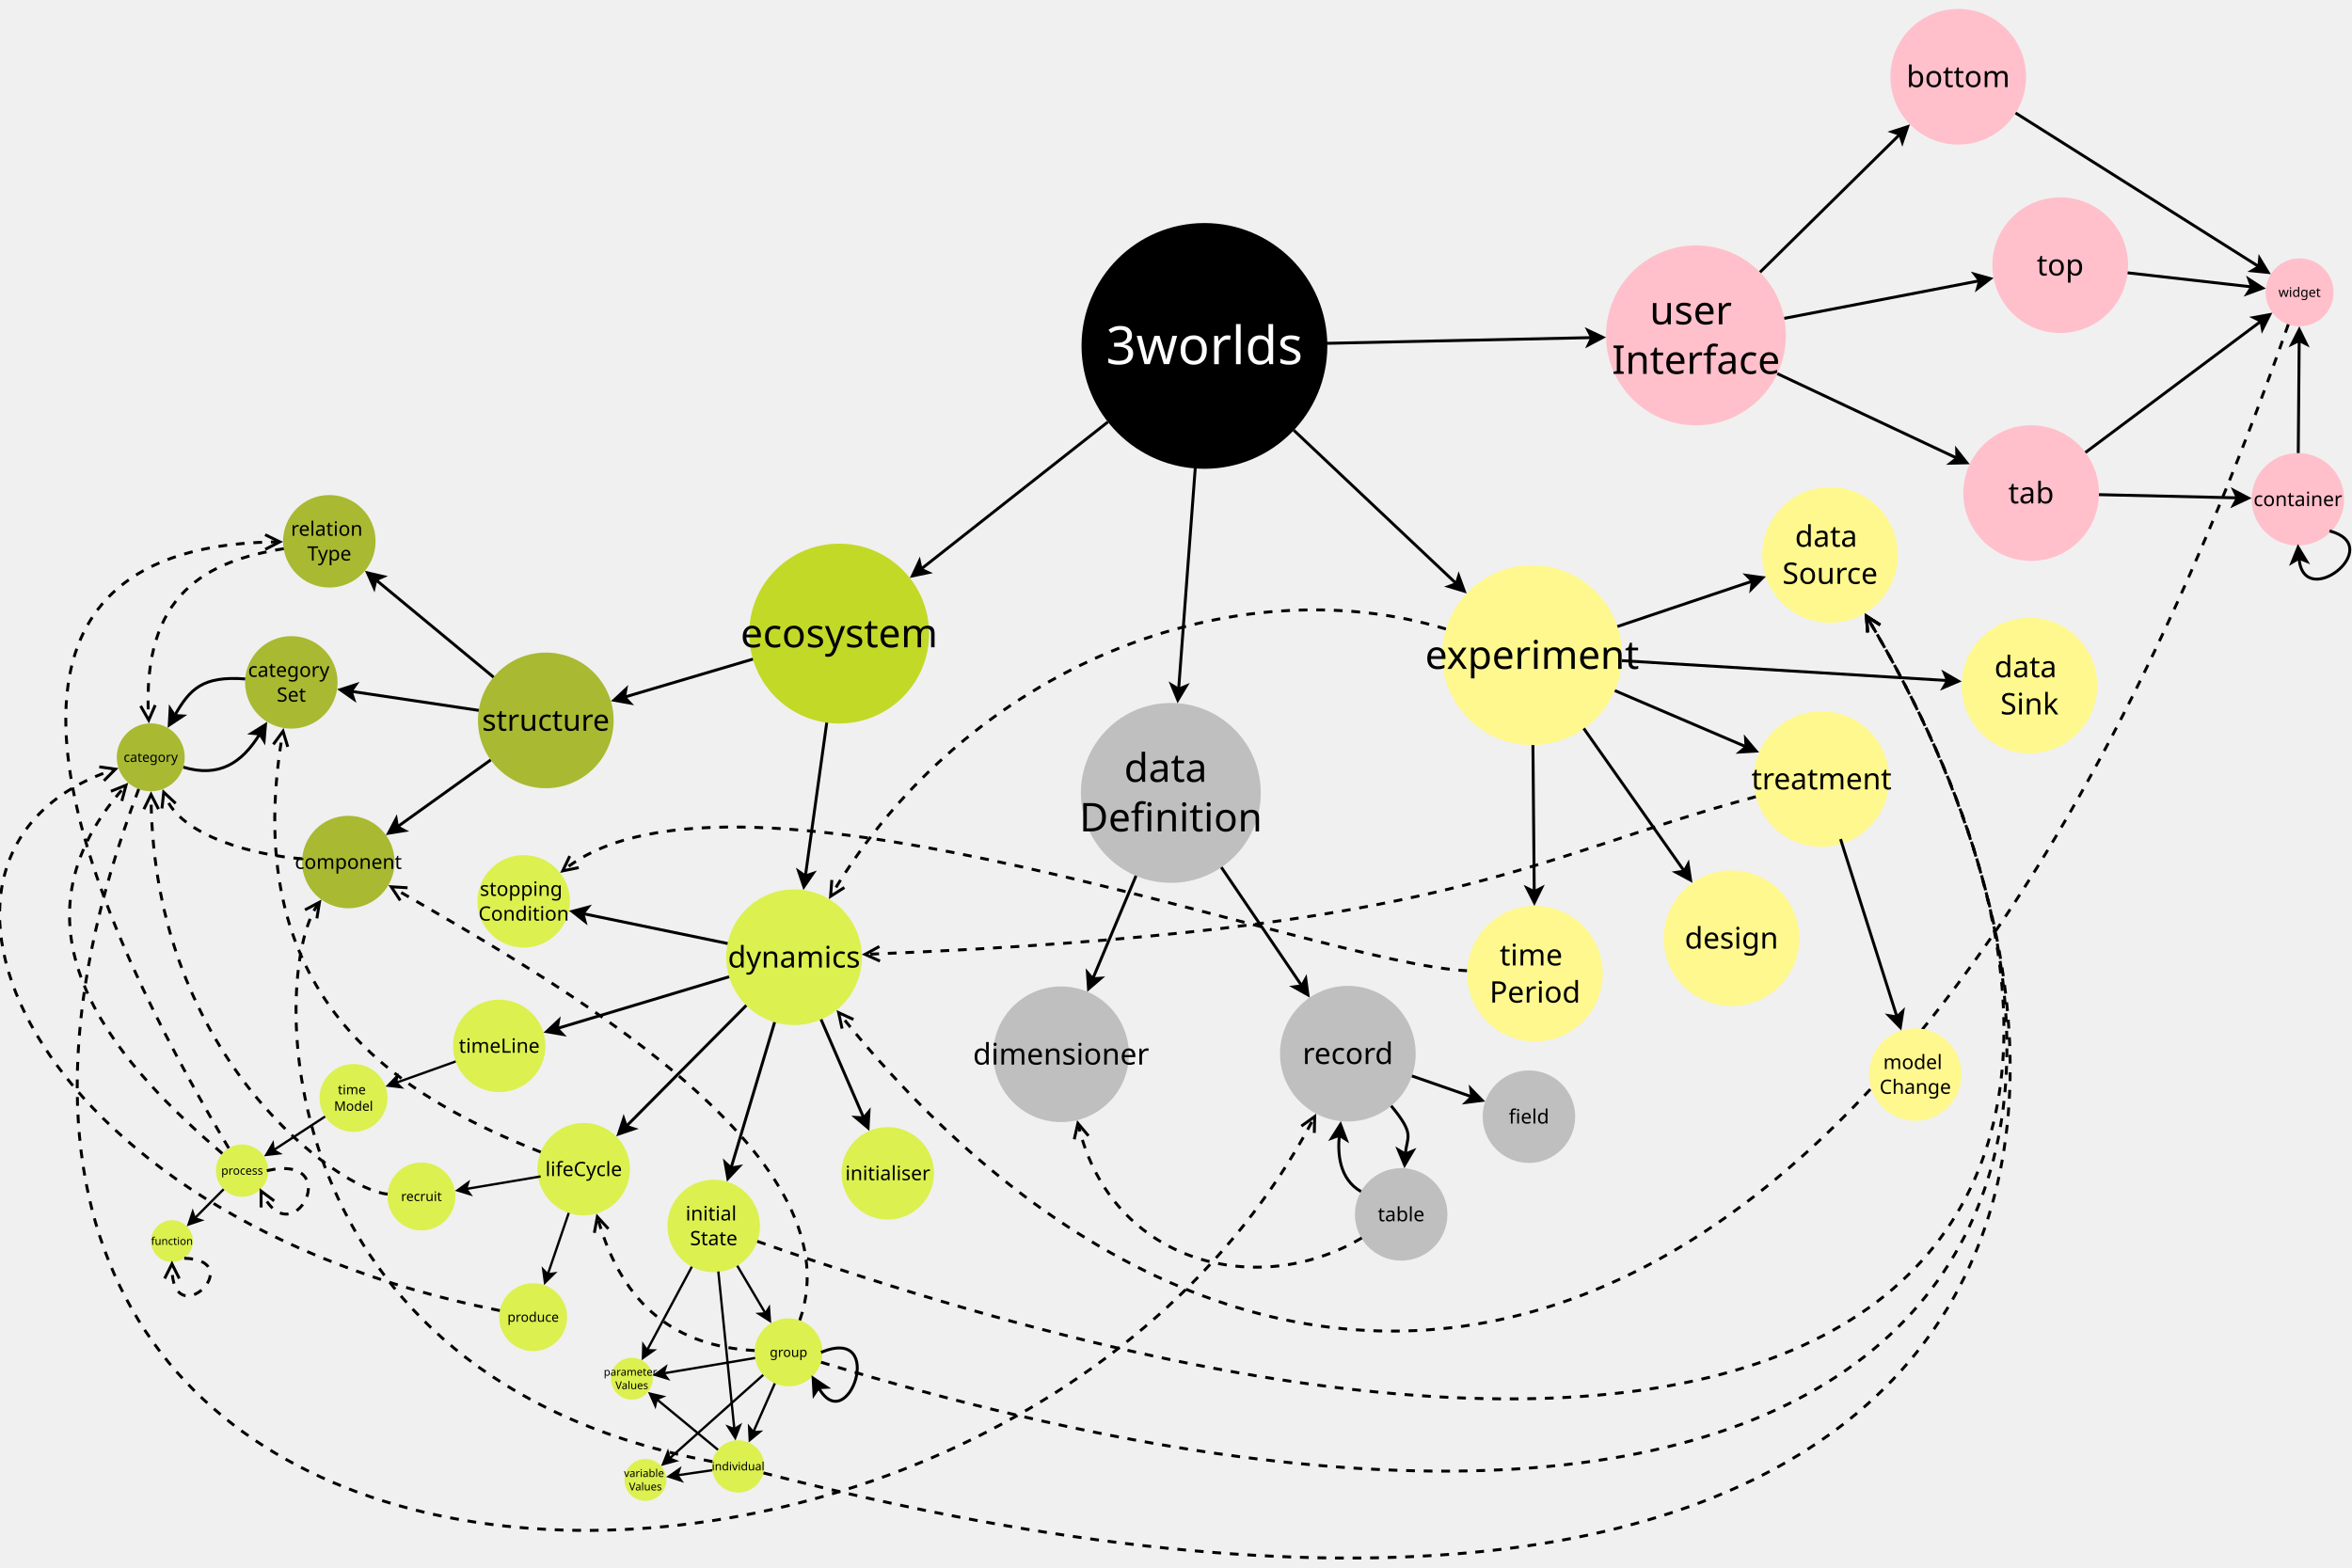
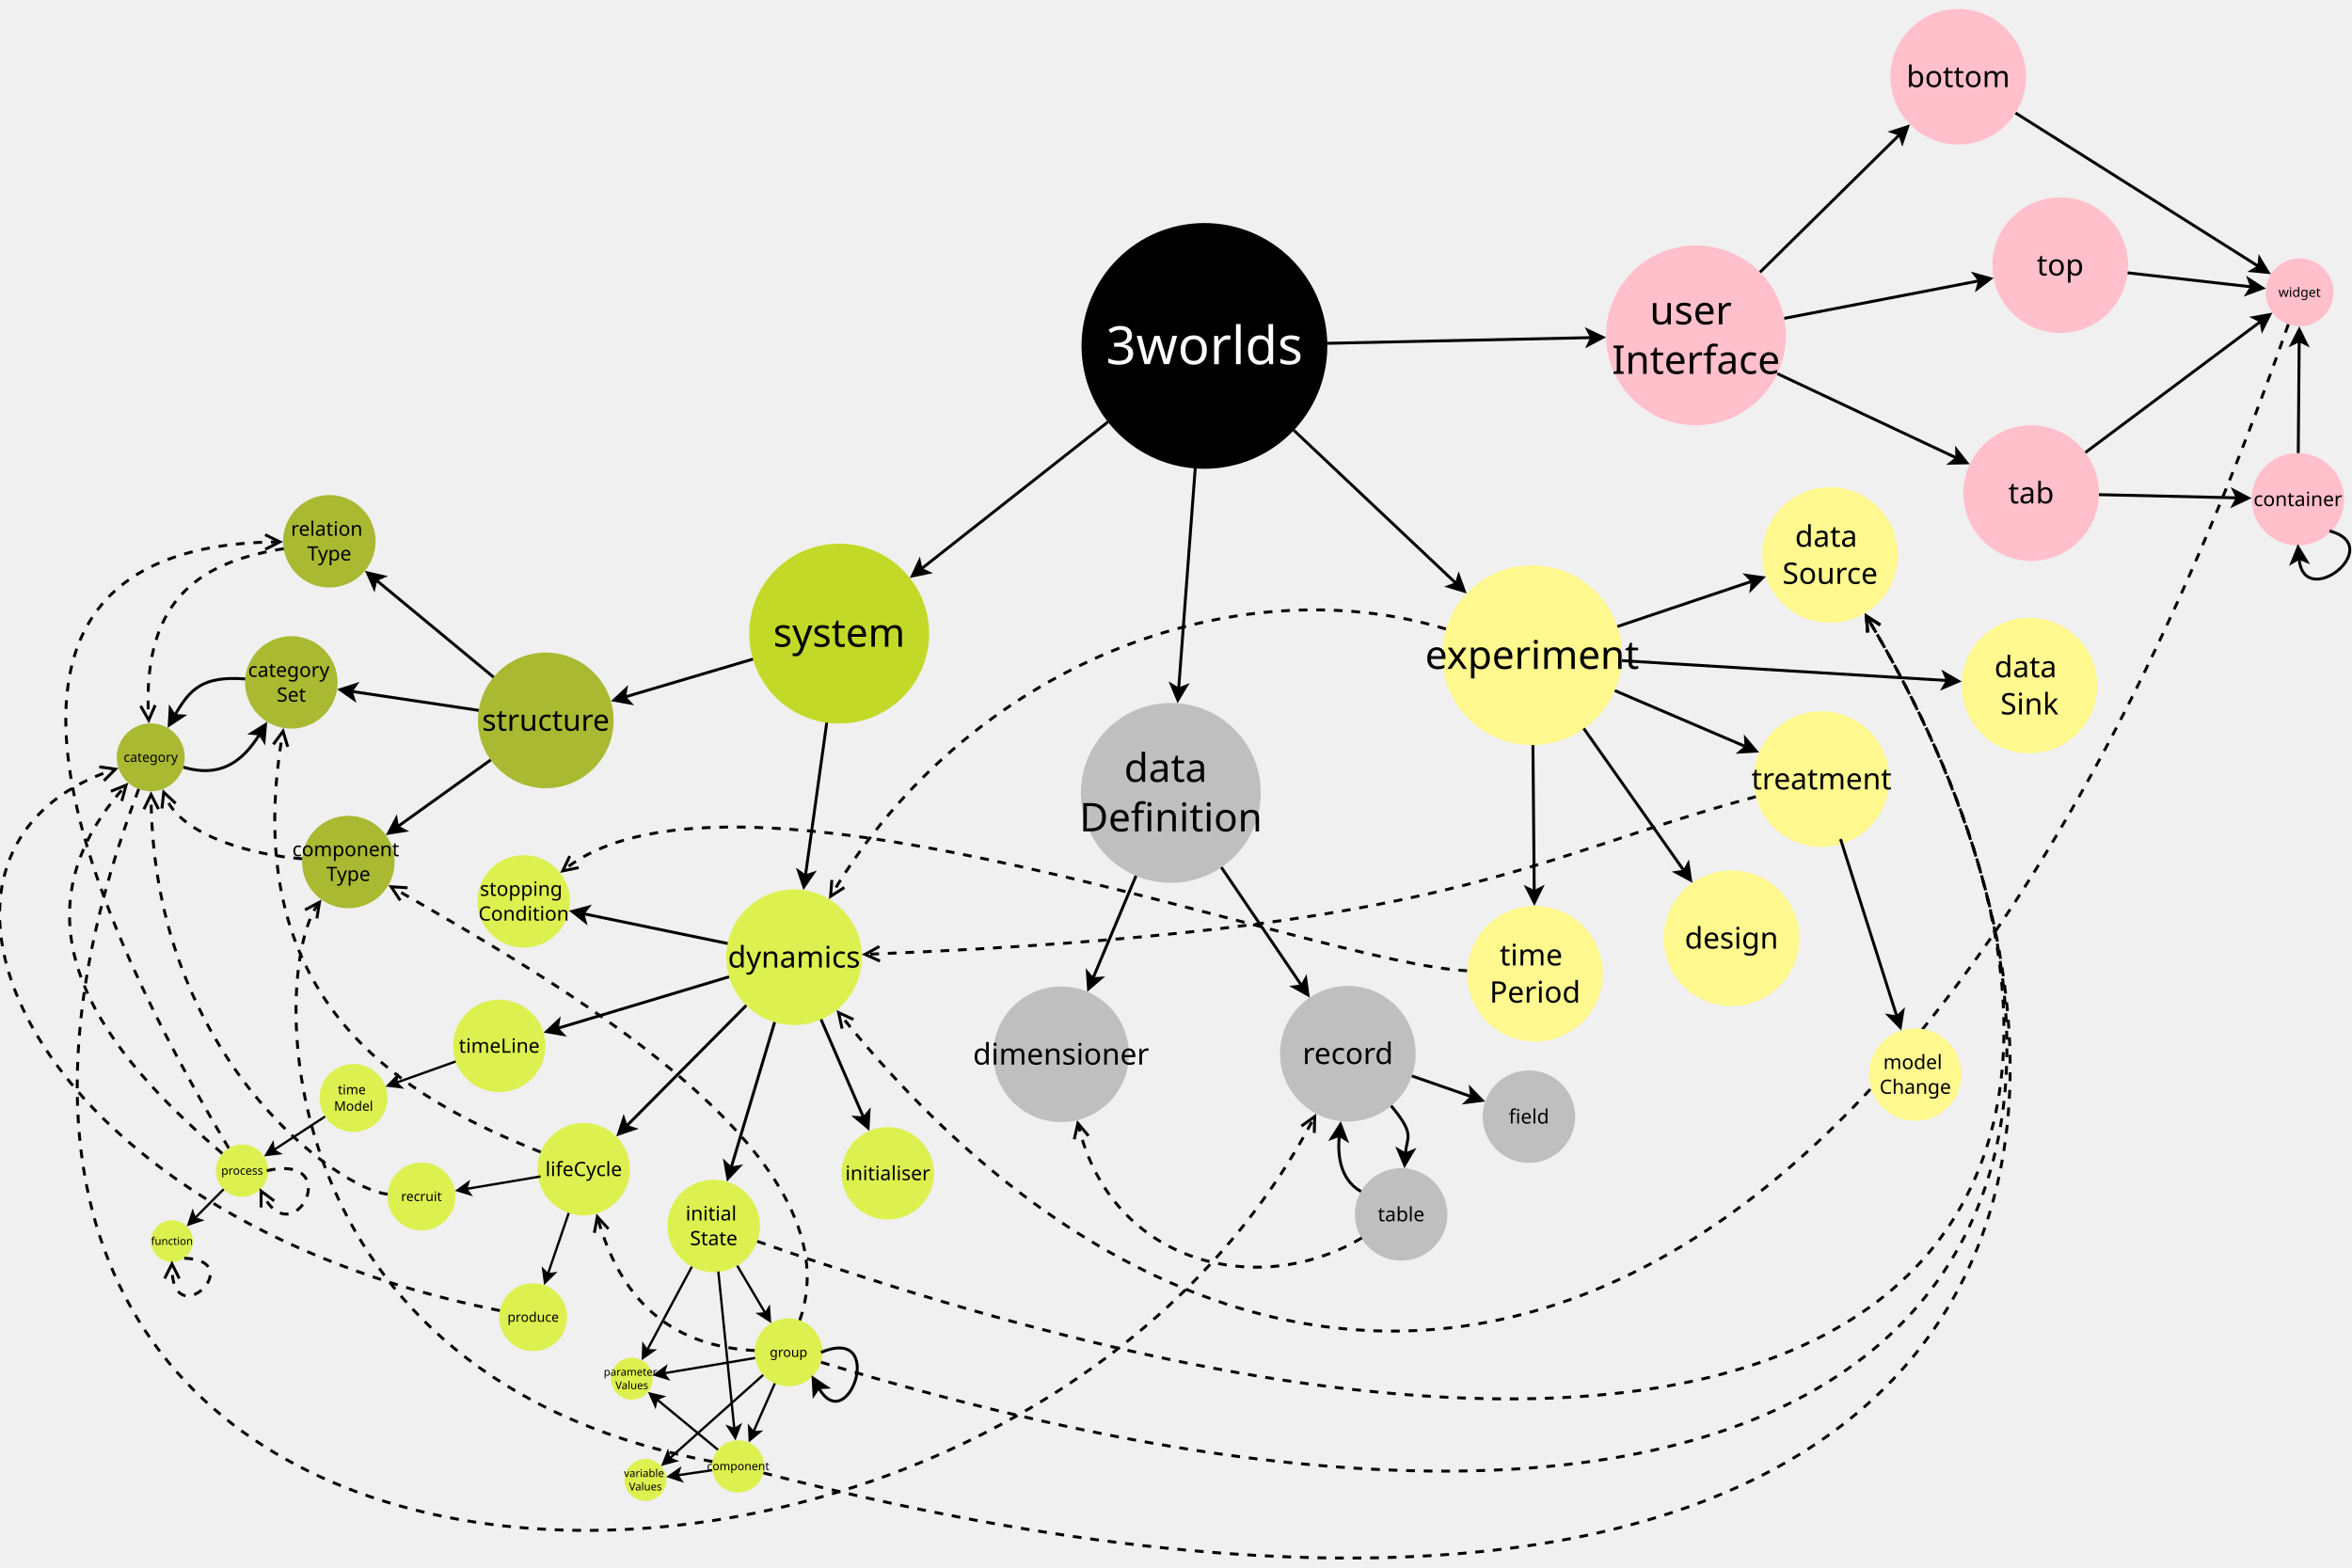
<svg xmlns="http://www.w3.org/2000/svg" width="81cm" height="54cm" viewBox="-196 -297 1608 1061">
  <defs />
  <g id="Arrière-plan">
    <g>
      <line style="fill: none; stroke-opacity: 1; stroke-width: 2; stroke: #000000" x1="669.449" y1="-66.859" x2="892.292" y2="-71.645" />
      <polygon style="fill: #000000; fill-opacity: 1; stroke-opacity: 1; stroke-width: 2; stroke: #000000" fill-rule="evenodd" points="899.79,-71.806 889.9,-66.592 892.292,-71.645 889.685,-76.59 " />
    </g>
    <ellipse style="fill: #c3d927; fill-opacity: 1; stroke-opacity: 1; stroke-width: 2; stroke: #c3d927" cx="377.71" cy="130.75" rx="60.5" ry="60.5" />
    <g>
      <line style="fill: none; stroke-opacity: 1; stroke-width: 2; stroke: #000000" x1="561.434" y1="-13.965" x2="433.662" y2="86.678" />
      <polygon style="fill: #000000; fill-opacity: 1; stroke-opacity: 1; stroke-width: 2; stroke: #000000" fill-rule="evenodd" points="427.77,91.319 432.532,81.204 433.662,86.678 438.719,89.059 " />
    </g>
-     <text font-size="27.093" style="fill: #000000; fill-opacity: 1; stroke: none;text-anchor:middle;font-family:sans-serif;font-style:normal;font-weight:normal" x="377.71" y="140.125">
-       <tspan x="377.71" y="140.125">ecosystem</tspan>
+     <text font-size="27.093" style="fill: #000000; fill-opacity: 1; stroke: none;text-anchor:middle;font-family:sans-serif;font-style:normal;font-weight:normal" x="377.71" y="139.731">
+       <tspan x="377.71" y="139.731">system</tspan>
    </text>
    <ellipse style="fill: #000000; fill-opacity: 1; stroke-opacity: 1; stroke-width: 4; stroke: #000000" cx="627.442" cy="-65.957" rx="82.02" ry="82.02" />
    <g>
      <rect style="fill: #000000; fill-opacity: 1; stroke: none" x="556.792" y="-87.007" width="141.3" height="42.1" />
      <text font-size="36.124" style="fill: #ffffff; fill-opacity: 1; stroke: none;text-anchor:middle;font-family:sans-serif;font-style:normal;font-weight:normal" x="627.442" y="-53.457">
        <tspan x="627.442" y="-53.457">3worlds</tspan>
      </text>
    </g>
    <g>
      <line style="fill: none; stroke-opacity: 1; stroke-width: 2; stroke: #000000" x1="688.543" y1="-8.282" x2="799.674" y2="96.618" />
      <polygon style="fill: #000000; fill-opacity: 1; stroke-opacity: 1; stroke-width: 2; stroke: #000000" fill-rule="evenodd" points="805.128,101.766 794.423,98.538 799.674,96.618 801.288,91.266 " />
    </g>
    <ellipse style="fill: #bfbfbf; fill-opacity: 1; stroke-opacity: 1; stroke-width: 2; stroke: #bfbfbf" cx="604.472" cy="239.7" rx="60.5" ry="60.5" />
    <text font-size="27.093" style="fill: #000000; fill-opacity: 1; stroke: none;text-anchor:middle;font-family:sans-serif;font-style:normal;font-weight:normal" x="604.472" y="232.142">
      <tspan x="604.472" y="232.142">data</tspan>
      <tspan x="604.472" y="266.008">Definition</tspan>
    </text>
    <g>
      <line style="fill: none; stroke-opacity: 1; stroke-width: 2; stroke: #000000" x1="621.147" y1="17.807" x2="609.806" y2="168.726" />
      <polygon style="fill: #000000; fill-opacity: 1; stroke-opacity: 1; stroke-width: 2; stroke: #000000" fill-rule="evenodd" points="609.244,176.204 605.007,165.858 609.806,168.726 614.979,166.607 " />
    </g>
    <ellipse style="fill: #ffc0cb; fill-opacity: 1; stroke-opacity: 1; stroke-width: 2; stroke: #ffc0cb" cx="963.498" cy="-73.174" rx="60.5" ry="60.5" />
    <text font-size="27.093" style="fill: #000000; fill-opacity: 1; stroke: none;text-anchor:middle;font-family:sans-serif;font-style:normal;font-weight:normal" x="963.498" y="-80.732">
      <tspan x="963.498" y="-80.732">user</tspan>
      <tspan x="963.498" y="-46.865">Interface</tspan>
    </text>
    <g>
      <line style="fill: none; stroke-opacity: 1; stroke-width: 2; stroke: #000000" x1="131.45" y1="183.289" x2="44.076" y2="170.231" />
      <polygon style="fill: #000000; fill-opacity: 1; stroke-opacity: 1; stroke-width: 2; stroke: #000000" fill-rule="evenodd" points="36.658,169.122 47.288,165.655 44.076,170.231 45.809,175.545 " />
    </g>
    <g>
      <line style="fill: none; stroke-opacity: 1; stroke-width: 2; stroke: #000000" x1="318.745" y1="148.205" x2="230.961" y2="174.191" />
      <polygon style="fill: #000000; fill-opacity: 1; stroke-opacity: 1; stroke-width: 2; stroke: #000000" fill-rule="evenodd" points="223.77,176.32 231.939,168.687 230.961,174.191 234.777,178.276 " />
    </g>
    <g>
      <line style="fill: none; stroke-opacity: 1; stroke-width: 2; stroke: #000000" x1="369.225" y1="191.659" x2="354.621" y2="296.491" />
      <polygon style="fill: #000000; fill-opacity: 1; stroke-opacity: 1; stroke-width: 2; stroke: #000000" fill-rule="evenodd" points="353.587,303.92 350.014,293.325 354.621,296.491 359.918,294.705 " />
    </g>
    <ellipse style="fill: #a9b932; fill-opacity: 1; stroke-opacity: 1; stroke-width: 2; stroke: #a9b932" cx="3.174" cy="164.118" rx="30.625" ry="30.625" />
    <text font-size="13.547" style="fill: #000000; fill-opacity: 1; stroke: none;text-anchor:middle;font-family:sans-serif;font-style:normal;font-weight:normal" x="3.174" y="160.351">
      <tspan x="3.174" y="160.351">category</tspan>
      <tspan x="3.174" y="177.284">Set</tspan>
    </text>
    <ellipse style="fill: #bfbfbf; fill-opacity: 1; stroke-opacity: 1; stroke-width: 2; stroke: #bfbfbf" cx="529.407" cy="418.425" rx="45.375" ry="45.375" />
    <text font-size="20.32" style="fill: #000000; fill-opacity: 1; stroke: none;text-anchor:middle;font-family:sans-serif;font-style:normal;font-weight:normal" x="529.406" y="425.474">
      <tspan x="529.406" y="425.474">dimensioner</tspan>
    </text>
    <ellipse style="fill: #bfbfbf; fill-opacity: 1; stroke-opacity: 1; stroke-width: 2; stroke: #bfbfbf" cx="725.485" cy="418.015" rx="45.375" ry="45.375" />
    <text font-size="20.32" style="fill: #000000; fill-opacity: 1; stroke: none;text-anchor:middle;font-family:sans-serif;font-style:normal;font-weight:normal" x="725.486" y="425.066">
      <tspan x="725.486" y="425.066">record</tspan>
    </text>
    <g>
      <line style="fill: none; stroke-opacity: 1; stroke-width: 2; stroke: #000000" x1="580.661" y1="296.392" x2="551.1" y2="366.774" />
      <polygon style="fill: #000000; fill-opacity: 1; stroke-opacity: 1; stroke-width: 2; stroke: #000000" fill-rule="evenodd" points="548.196,373.689 547.459,362.533 551.1,366.774 556.678,366.406 " />
    </g>
    <g>
      <line style="fill: none; stroke-opacity: 1; stroke-width: 2; stroke: #000000" x1="638.994" y1="290.569" x2="693.982" y2="371.595" />
      <polygon style="fill: #000000; fill-opacity: 1; stroke-opacity: 1; stroke-width: 2; stroke: #000000" fill-rule="evenodd" points="698.194,377.8 688.441,372.334 693.982,371.595 696.715,366.718 " />
    </g>
    <ellipse style="fill: #bfbfbf; fill-opacity: 1; stroke-opacity: 1; stroke-width: 2; stroke: #bfbfbf" cx="761.941" cy="527.919" rx="30.625" ry="30.625" />
    <text font-size="13.547" style="fill: #000000; fill-opacity: 1; stroke: none;text-anchor:middle;font-family:sans-serif;font-style:normal;font-weight:normal" x="761.94" y="532.62">
      <tspan x="761.94" y="532.62">table</tspan>
    </text>
    <ellipse style="fill: #bfbfbf; fill-opacity: 1; stroke-opacity: 1; stroke-width: 2; stroke: #bfbfbf" cx="849.285" cy="461.089" rx="30.625" ry="30.625" />
    <text font-size="13.547" style="fill: #000000; fill-opacity: 1; stroke: none;text-anchor:middle;font-family:sans-serif;font-style:normal;font-weight:normal" x="849.286" y="465.79">
      <tspan x="849.286" y="465.79">field</tspan>
    </text>
    <g>
      <line style="fill: none; stroke-opacity: 1; stroke-width: 2; stroke: #000000" x1="769.288" y1="433.255" x2="810.22" y2="447.497" />
      <polygon style="fill: #000000; fill-opacity: 1; stroke-opacity: 1; stroke-width: 2; stroke: #000000" fill-rule="evenodd" points="817.304,449.962 806.216,451.398 810.22,447.497 809.502,441.953 " />
    </g>
    <g>
      <path style="fill: none; stroke-opacity: 1; stroke-width: 2; stroke: #000000" d="M 734.464 512.273 C 719.728,503.881 718.364,486.459 719.679,473.827" />
      <polygon style="fill: #000000; fill-opacity: 1; stroke-opacity: 1; stroke-width: 2; stroke: #000000" fill-rule="evenodd" points="720.455,466.367 724.393,476.831 719.679,473.827 714.447,475.796 " />
    </g>
    <g>
      <path style="fill: none; stroke-opacity: 1; stroke-width: 2; stroke: #000000" d="M 755.113 453.695 C 771.883,473.891 765.676,474.552 764.828,486.665" />
      <polygon style="fill: #000000; fill-opacity: 1; stroke-opacity: 1; stroke-width: 2; stroke: #000000" fill-rule="evenodd" points="764.304,494.147 760.015,483.822 764.828,486.665 769.991,484.521 " />
    </g>
    <g>
      <path style="fill: none; stroke-opacity: 1; stroke-width: 2; stroke: #000000" d="M -28.355 161.759 C -57.634,159.569 -66.186,168.654 -76.561,186.768" />
      <polygon style="fill: #000000; fill-opacity: 1; stroke-opacity: 1; stroke-width: 2; stroke: #000000" fill-rule="evenodd" points="-80.288,193.276 -79.657,182.113 -76.561,186.768 -70.979,187.083 " />
    </g>
    <g>
      <path style="fill: none; stroke-opacity: 1; stroke-width: 2; stroke: #000000" d="M -70.716 222.077 C -46.31,229.455 -30.581,219.305 -18.404,199.395" />
      <polygon style="fill: #000000; fill-opacity: 1; stroke-opacity: 1; stroke-width: 2; stroke: #000000" fill-rule="evenodd" points="-14.49,192.997 -15.443,204.137 -18.404,199.395 -23.973,198.919 " />
    </g>
    <ellipse style="fill: #ffc0cb; fill-opacity: 1; stroke-opacity: 1; stroke-width: 2; stroke: #ffc0cb" cx="1192.64" cy="34.679" rx="45.375" ry="45.375" />
    <text font-size="20.32" style="fill: #000000; fill-opacity: 1; stroke: none;text-anchor:middle;font-family:sans-serif;font-style:normal;font-weight:normal" x="1192.64" y="41.729">
      <tspan x="1192.64" y="41.729">tab</tspan>
    </text>
    <g>
      <line style="fill: none; stroke-opacity: 1; stroke-width: 2; stroke: #000000" x1="1019.14" y1="-46.984" x2="1141.87" y2="10.781" />
      <polygon style="fill: #000000; fill-opacity: 1; stroke-opacity: 1; stroke-width: 2; stroke: #000000" fill-rule="evenodd" points="1148.65,13.975 1137.48,14.24 1141.87,10.781 1141.73,5.192 " />
    </g>
    <ellipse style="fill: #ffc0cb; fill-opacity: 1; stroke-opacity: 1; stroke-width: 2; stroke: #ffc0cb" cx="1375" cy="38.885" rx="30.625" ry="30.625" />
    <text font-size="13.547" style="fill: #000000; fill-opacity: 1; stroke: none;text-anchor:middle;font-family:sans-serif;font-style:normal;font-weight:normal" x="1375" y="43.585">
      <tspan x="1375" y="43.585">container</tspan>
    </text>
    <g>
      <line style="fill: none; stroke-opacity: 1; stroke-width: 2; stroke: #000000" x1="1239" y1="35.748" x2="1333.65" y2="37.931" />
      <polygon style="fill: #000000; fill-opacity: 1; stroke-opacity: 1; stroke-width: 2; stroke: #000000" fill-rule="evenodd" points="1341.15,38.104 1331.03,42.873 1333.65,37.931 1331.26,32.875 " />
    </g>
    <ellipse style="fill: #a9b932; fill-opacity: 1; stroke-opacity: 1; stroke-width: 2; stroke: #a9b932" cx="177.154" cy="190.119" rx="45.375" ry="45.375" />
    <text font-size="20.32" style="fill: #000000; fill-opacity: 1; stroke: none;text-anchor:middle;font-family:sans-serif;font-style:normal;font-weight:normal" x="177.154" y="197.169">
      <tspan x="177.154" y="197.169">structure</tspan>
    </text>
    <ellipse style="fill: #dcf050; fill-opacity: 1; stroke-opacity: 1; stroke-width: 2; stroke: #dcf050" cx="346.879" cy="352.069" rx="45.375" ry="45.375" />
    <text font-size="20.32" style="fill: #000000; fill-opacity: 1; stroke: none;text-anchor:middle;font-family:sans-serif;font-style:normal;font-weight:normal" x="346.88" y="359.118">
      <tspan x="346.88" y="359.118">dynamics</tspan>
    </text>
    <ellipse style="fill: #a9b932; fill-opacity: 1; stroke-opacity: 1; stroke-width: 2; stroke: #a9b932" cx="-92.938" cy="215.36" rx="22.225" ry="22.225" />
    <text font-size="9.031" style="fill: #000000; fill-opacity: 1; stroke: none;text-anchor:middle;font-family:sans-serif;font-style:normal;font-weight:normal" x="-92.939" y="218.485">
      <tspan x="-92.939" y="218.485">category</tspan>
    </text>
    <ellipse style="fill: #a9b932; fill-opacity: 1; stroke-opacity: 1; stroke-width: 2; stroke: #a9b932" cx="42.147" cy="286.955" rx="30.625" ry="30.625" />
-     <text font-size="13.547" style="fill: #000000; fill-opacity: 1; stroke: none;text-anchor:middle;font-family:sans-serif;font-style:normal;font-weight:normal" x="42.147" y="291.656">
-       <tspan x="42.147" y="291.656">component</tspan>
+     <text font-size="13.547" style="fill: #000000; fill-opacity: 1; stroke: none;text-anchor:middle;font-family:sans-serif;font-style:normal;font-weight:normal" x="42.147" y="282.992">
+       <tspan x="42.147" y="282.992">component</tspan>
+       <tspan x="42.147" y="299.925">Type</tspan>
    </text>
    <g>
      <line style="fill: none; stroke-opacity: 1; stroke-width: 2; stroke: #000000" x1="139.472" y1="217.148" x2="75.702" y2="262.887" />
      <polygon style="fill: #000000; fill-opacity: 1; stroke-opacity: 1; stroke-width: 2; stroke: #000000" fill-rule="evenodd" points="69.608,267.259 74.819,257.367 75.702,262.887 80.648,265.493 " />
    </g>
    <g>
      <line style="fill: none; stroke-opacity: 1; stroke-width: 2; stroke: #000000" x1="141.436" y1="160.56" x2="61.013" y2="94.004" />
      <polygon style="fill: #000000; fill-opacity: 1; stroke-opacity: 1; stroke-width: 2; stroke: #000000" fill-rule="evenodd" points="55.236,89.222 66.127,91.746 61.013,94.004 59.752,99.45 " />
    </g>
    <ellipse style="fill: #a9b932; fill-opacity: 1; stroke-opacity: 1; stroke-width: 2; stroke: #a9b932" cx="29.149" cy="67.634" rx="30.625" ry="30.625" />
    <text font-size="13.547" style="fill: #000000; fill-opacity: 1; stroke: none;text-anchor:middle;font-family:sans-serif;font-style:normal;font-weight:normal" x="29.149" y="63.868">
      <tspan x="29.149" y="63.868">relation</tspan>
      <tspan x="29.149" y="80.801">Type</tspan>
    </text>
    <ellipse style="fill: #dcf050; fill-opacity: 1; stroke-opacity: 1; stroke-width: 2; stroke: #dcf050" cx="145.315" cy="412.685" rx="30.625" ry="30.625" />
    <text font-size="13.547" style="fill: #000000; fill-opacity: 1; stroke: none;text-anchor:middle;font-family:sans-serif;font-style:normal;font-weight:normal" x="145.315" y="417.384">
      <tspan x="145.315" y="417.384">timeLine</tspan>
    </text>
    <g>
      <line style="fill: none; stroke-opacity: 1; stroke-width: 2; stroke: #000000" x1="302.479" y1="365.421" x2="184.915" y2="400.776" />
      <polygon style="fill: #000000; fill-opacity: 1; stroke-opacity: 1; stroke-width: 2; stroke: #000000" fill-rule="evenodd" points="177.733,402.936 185.87,395.268 184.915,400.776 188.749,404.844 " />
    </g>
    <ellipse style="fill: #dcf050; fill-opacity: 1; stroke-opacity: 1; stroke-width: 2; stroke: #dcf050" cx="45.699" cy="448.303" rx="22.225" ry="22.225" />
    <text font-size="9.031" style="fill: #000000; fill-opacity: 1; stroke: none;text-anchor:middle;font-family:sans-serif;font-style:normal;font-weight:normal" x="45.699" y="445.783">
      <tspan x="45.699" y="445.783">time</tspan>
      <tspan x="45.699" y="457.071">Model</tspan>
    </text>
    <g>
      <line style="fill: none; stroke-opacity: 1; stroke-width: 1.6; stroke: #000000" x1="115.535" y1="423.333" x2="74.903" y2="437.861" />
      <polygon style="fill: #000000; fill-opacity: 1; stroke-opacity: 1; stroke-width: 1.6; stroke: #000000" fill-rule="evenodd" points="69.253,439.881 75.439,433.421 74.903,437.861 78.133,440.954 " />
    </g>
    <g>
      <line style="fill: none; stroke-opacity: 1; stroke-width: 1.6; stroke: #000000" x1="26.264" y1="460.986" x2="-8.959" y2="483.972" />
      <polygon style="fill: #000000; fill-opacity: 1; stroke-opacity: 1; stroke-width: 1.6; stroke: #000000" fill-rule="evenodd" points="-13.984,487.251 -9.47,479.529 -8.959,483.972 -5.098,486.229 " />
    </g>
    <ellipse style="fill: #dcf050; fill-opacity: 1; stroke-opacity: 1; stroke-width: 2; stroke: #dcf050" cx="-30.476" cy="498.014" rx="16.9" ry="16.9" />
    <text font-size="7.902" style="fill: #000000; fill-opacity: 1; stroke: none;text-anchor:middle;font-family:sans-serif;font-style:normal;font-weight:normal" x="-30.476" y="500.739">
      <tspan x="-30.476" y="500.739">process</tspan>
    </text>
    <ellipse style="fill: #dcf050; fill-opacity: 1; stroke-opacity: 1; stroke-width: 2; stroke: #dcf050" cx="-78.42" cy="546.216" rx="13.312" ry="13.312" />
    <text font-size="7.338" style="fill: #000000; fill-opacity: 1; stroke: none;text-anchor:middle;font-family:sans-serif;font-style:normal;font-weight:normal" x="-78.42" y="548.764">
      <tspan x="-78.42" y="548.764">function</tspan>
    </text>
    <g>
      <line style="fill: none; stroke-opacity: 1; stroke-width: 1.6; stroke: #000000" x1="-43.1" y1="510.706" x2="-62.832" y2="530.543" />
      <polygon style="fill: #000000; fill-opacity: 1; stroke-opacity: 1; stroke-width: 1.6; stroke: #000000" fill-rule="evenodd" points="-67.063,534.797 -64.257,526.305 -62.832,530.543 -58.586,531.946 " />
    </g>
    <ellipse style="fill: #dcf050; fill-opacity: 1; stroke-opacity: 1; stroke-width: 2; stroke: #dcf050" cx="203.054" cy="497.007" rx="30.625" ry="30.625" />
    <text font-size="13.547" style="fill: #000000; fill-opacity: 1; stroke: none;text-anchor:middle;font-family:sans-serif;font-style:normal;font-weight:normal" x="203.054" y="501.708">
      <tspan x="203.054" y="501.708">lifeCycle</tspan>
    </text>
    <ellipse style="fill: #dcf050; fill-opacity: 1; stroke-opacity: 1; stroke-width: 2; stroke: #dcf050" cx="92.123" cy="515.655" rx="22.225" ry="22.225" />
    <text font-size="9.031" style="fill: #000000; fill-opacity: 1; stroke: none;text-anchor:middle;font-family:sans-serif;font-style:normal;font-weight:normal" x="92.123" y="518.779">
      <tspan x="92.123" y="518.779">recruit</tspan>
    </text>
    <g>
      <line style="fill: none; stroke-opacity: 1; stroke-width: 1.6; stroke: #000000" x1="173.588" y1="501.96" x2="122.689" y2="510.517" />
      <polygon style="fill: #000000; fill-opacity: 1; stroke-opacity: 1; stroke-width: 1.6; stroke: #000000" fill-rule="evenodd" points="116.772,511.511 123.999,506.24 122.689,510.517 125.325,514.13 " />
    </g>
    <ellipse style="fill: #dcf050; fill-opacity: 1; stroke-opacity: 1; stroke-width: 2; stroke: #dcf050" cx="168.491" cy="598.209" rx="22.225" ry="22.225" />
    <text font-size="9.031" style="fill: #000000; fill-opacity: 1; stroke: none;text-anchor:middle;font-family:sans-serif;font-style:normal;font-weight:normal" x="168.491" y="601.333">
      <tspan x="168.491" y="601.333">produce</tspan>
    </text>
    <g>
      <line style="fill: none; stroke-opacity: 1; stroke-width: 1.6; stroke: #000000" x1="192.844" y1="526.903" x2="178.51" y2="568.873" />
      <polygon style="fill: #000000; fill-opacity: 1; stroke-opacity: 1; stroke-width: 1.6; stroke: #000000" fill-rule="evenodd" points="176.571,574.551 175.371,565.688 178.51,568.873 182.942,568.273 " />
    </g>
    <g>
      <line style="fill: none; stroke-opacity: 1; stroke-width: 2; stroke: #000000" x1="314.215" y1="384.986" x2="232.183" y2="467.653" />
      <polygon style="fill: #000000; fill-opacity: 1; stroke-opacity: 1; stroke-width: 2; stroke: #000000" fill-rule="evenodd" points="226.9,472.977 230.394,462.357 232.183,467.653 237.493,469.4 " />
    </g>
    <ellipse style="fill: #dcf050; fill-opacity: 1; stroke-opacity: 1; stroke-width: 2; stroke: #dcf050" cx="410.943" cy="499.835" rx="30.625" ry="30.625" />
    <text font-size="13.547" style="fill: #000000; fill-opacity: 1; stroke: none;text-anchor:middle;font-family:sans-serif;font-style:normal;font-weight:normal" x="410.944" y="504.536">
      <tspan x="410.944" y="504.536">initialiser</tspan>
    </text>
    <g>
      <line style="fill: none; stroke-opacity: 1; stroke-width: 2; stroke: #000000" x1="301.471" y1="342.684" x2="202.544" y2="322.238" />
      <polygon style="fill: #000000; fill-opacity: 1; stroke-opacity: 1; stroke-width: 2; stroke: #000000" fill-rule="evenodd" points="195.199,320.72 206.005,317.848 202.544,322.238 203.981,327.641 " />
    </g>
    <g>
      <line style="fill: none; stroke-opacity: 1; stroke-width: 2; stroke: #000000" x1="365.323" y1="394.611" x2="394.491" y2="461.888" />
      <polygon style="fill: #000000; fill-opacity: 1; stroke-opacity: 1; stroke-width: 2; stroke: #000000" fill-rule="evenodd" points="397.475,468.77 388.909,461.584 394.491,461.888 398.084,457.606 " />
    </g>
    <ellipse style="fill: #dcf050; fill-opacity: 1; stroke-opacity: 1; stroke-width: 2; stroke: #dcf050" cx="162.042" cy="313.867" rx="30.625" ry="30.625" />
    <text font-size="13.547" style="fill: #000000; fill-opacity: 1; stroke: none;text-anchor:middle;font-family:sans-serif;font-style:normal;font-weight:normal" x="162.042" y="310.099">
      <tspan x="162.042" y="310.099">stopping</tspan>
      <tspan x="162.042" y="327.033">Condition</tspan>
    </text>
    <ellipse style="fill: #dcf050; fill-opacity: 1; stroke-opacity: 1; stroke-width: 2; stroke: #dcf050" cx="291.937" cy="535.827" rx="30.625" ry="30.625" />
    <text font-size="13.547" style="fill: #000000; fill-opacity: 1; stroke: none;text-anchor:middle;font-family:sans-serif;font-style:normal;font-weight:normal" x="291.938" y="532.061">
      <tspan x="291.938" y="532.061">initial</tspan>
      <tspan x="291.938" y="548.995">State</tspan>
    </text>
    <g>
      <line style="fill: none; stroke-opacity: 1; stroke-width: 2; stroke: #000000" x1="333.596" y1="396.494" x2="303.784" y2="496.205" />
      <polygon style="fill: #000000; fill-opacity: 1; stroke-opacity: 1; stroke-width: 2; stroke: #000000" fill-rule="evenodd" points="301.635,503.391 299.709,492.378 303.784,496.205 309.29,495.242 " />
    </g>
    <ellipse style="fill: #dcf050; fill-opacity: 1; stroke-opacity: 1; stroke-width: 2; stroke: #dcf050" cx="343.099" cy="622.251" rx="22.225" ry="22.225" />
    <text font-size="9.031" style="fill: #000000; fill-opacity: 1; stroke: none;text-anchor:middle;font-family:sans-serif;font-style:normal;font-weight:normal" x="343.1" y="625.375">
      <tspan x="343.1" y="625.375">group</tspan>
    </text>
    <g>
      <line style="fill: none; stroke-opacity: 1; stroke-width: 1.6; stroke: #000000" x1="333.728" y1="643.464" x2="319.009" y2="676.784" />
      <polygon style="fill: #000000; fill-opacity: 1; stroke-opacity: 1; stroke-width: 1.6; stroke: #000000" fill-rule="evenodd" points="316.584,682.272 316.158,673.338 319.009,676.784 323.476,676.57 " />
    </g>
    <ellipse style="fill: #dcf050; fill-opacity: 1; stroke-opacity: 1; stroke-width: 2; stroke: #dcf050" cx="308.644" cy="700.246" rx="16.9" ry="16.9" />
-     <text font-size="7.902" style="fill: #000000; fill-opacity: 1; stroke: none;text-anchor:middle;font-family:sans-serif;font-style:normal;font-weight:normal" x="308.644" y="702.971">
-       <tspan x="308.644" y="702.971">individual</tspan>
+     <text font-size="7.902" style="fill: #000000; fill-opacity: 1; stroke: none;text-anchor:middle;font-family:sans-serif;font-style:normal;font-weight:normal" x="308.644" y="702.855">
+       <tspan x="308.644" y="702.855">component</tspan>
    </text>
    <ellipse style="fill: #dcf050; fill-opacity: 1; stroke-opacity: 1; stroke-width: 2; stroke: #dcf050" cx="235.952" cy="640.26" rx="13.312" ry="13.312" />
    <text font-size="7.338" style="fill: #000000; fill-opacity: 1; stroke: none;text-anchor:middle;font-family:sans-serif;font-style:normal;font-weight:normal" x="235.952" y="638.224">
      <tspan x="235.952" y="638.224">parameter</tspan>
      <tspan x="235.952" y="647.396">Values</tspan>
    </text>
    <g>
      <line style="fill: none; stroke-opacity: 1; stroke-width: 1.6; stroke: #000000" x1="294.854" y1="688.867" x2="252.98" y2="654.312" />
      <polygon style="fill: #000000; fill-opacity: 1; stroke-opacity: 1; stroke-width: 1.6; stroke: #000000" fill-rule="evenodd" points="248.352,650.493 257.069,652.499 252.98,654.312 251.977,658.67 " />
    </g>
    <ellipse style="fill: #dcf050; fill-opacity: 1; stroke-opacity: 1; stroke-width: 2; stroke: #dcf050" cx="245.252" cy="709.504" rx="13.312" ry="13.312" />
    <text font-size="7.338" style="fill: #000000; fill-opacity: 1; stroke: none;text-anchor:middle;font-family:sans-serif;font-style:normal;font-weight:normal" x="245.252" y="707.468">
      <tspan x="245.252" y="707.468">variable</tspan>
      <tspan x="245.252" y="716.64">Values</tspan>
    </text>
    <g>
      <line style="fill: none; stroke-opacity: 1; stroke-width: 1.6; stroke: #000000" x1="308.038" y1="563.024" x2="327.315" y2="595.588" />
      <polygon style="fill: #000000; fill-opacity: 1; stroke-opacity: 1; stroke-width: 1.6; stroke: #000000" fill-rule="evenodd" points="330.372,600.751 322.854,595.905 327.315,595.588 329.738,591.83 " />
    </g>
    <g>
      <line style="fill: none; stroke-opacity: 1; stroke-width: 1.6; stroke: #000000" x1="295.102" y1="566.977" x2="306.054" y2="674.755" />
      <polygon style="fill: #000000; fill-opacity: 1; stroke-opacity: 1; stroke-width: 1.6; stroke: #000000" fill-rule="evenodd" points="306.66,680.724 301.872,673.169 306.054,674.755 309.831,672.36 " />
    </g>
    <g>
      <line style="fill: none; stroke-opacity: 1; stroke-width: 1.6; stroke: #000000" x1="290.931" y1="702.833" x2="267.104" y2="706.312" />
      <polygon style="fill: #000000; fill-opacity: 1; stroke-opacity: 1; stroke-width: 1.6; stroke: #000000" fill-rule="evenodd" points="261.167,707.179 268.505,702.065 267.104,706.312 269.661,709.981 " />
    </g>
    <g>
      <line style="fill: none; stroke-opacity: 1; stroke-width: 1.6; stroke: #000000" x1="276.994" y1="563.701" x2="246.391" y2="620.787" />
      <polygon style="fill: #000000; fill-opacity: 1; stroke-opacity: 1; stroke-width: 1.6; stroke: #000000" fill-rule="evenodd" points="243.556,626.075 243.81,617.134 246.391,620.787 250.861,620.914 " />
    </g>
    <g>
      <line style="fill: none; stroke-opacity: 1; stroke-width: 1.6; stroke: #000000" x1="320.236" y1="626.094" x2="257.706" y2="636.603" />
      <polygon style="fill: #000000; fill-opacity: 1; stroke-opacity: 1; stroke-width: 1.6; stroke: #000000" fill-rule="evenodd" points="251.789,637.598 259.016,632.327 257.706,636.603 260.342,640.216 " />
    </g>
    <g>
      <line style="fill: none; stroke-opacity: 1; stroke-width: 1.6; stroke: #000000" x1="325.78" y1="637.695" x2="261.749" y2="694.793" />
      <polygon style="fill: #000000; fill-opacity: 1; stroke-opacity: 1; stroke-width: 1.6; stroke: #000000" fill-rule="evenodd" points="257.271,698.786 260.58,690.476 261.749,694.793 265.904,696.447 " />
    </g>
    <g>
      <path style="fill: none; stroke-opacity: 1; stroke-width: 2; stroke: #000000" d="M 365.324 622.25 C 410.644,603.338 383.774,681.828 363.631,646.428" />
      <polygon style="fill: #000000; fill-opacity: 1; stroke-opacity: 1; stroke-width: 2; stroke: #000000" fill-rule="evenodd" points="359.922,639.909 369.213,646.128 363.631,646.428 360.522,651.074 " />
    </g>
    <ellipse style="fill: #ffc0cb; fill-opacity: 1; stroke-opacity: 1; stroke-width: 2; stroke: #ffc0cb" cx="1212.52" cy="-121.174" rx="45.375" ry="45.375" />
    <text font-size="20.32" style="fill: #000000; fill-opacity: 1; stroke: none;text-anchor:middle;font-family:sans-serif;font-style:normal;font-weight:normal" x="1212.52" y="-114.124">
      <tspan x="1212.52" y="-114.124">top</tspan>
    </text>
    <ellipse style="fill: #ffc0cb; fill-opacity: 1; stroke-opacity: 1; stroke-width: 2; stroke: #ffc0cb" cx="1142.8" cy="-250.009" rx="45.375" ry="45.375" />
    <text font-size="20.32" style="fill: #000000; fill-opacity: 1; stroke: none;text-anchor:middle;font-family:sans-serif;font-style:normal;font-weight:normal" x="1142.8" y="-242.958">
      <tspan x="1142.8" y="-242.958">bottom</tspan>
    </text>
    <ellipse style="fill: #ffc0cb; fill-opacity: 1; stroke-opacity: 1; stroke-width: 2; stroke: #ffc0cb" cx="1376.17" cy="-102.605" rx="22.225" ry="22.225" />
    <text font-size="9.031" style="fill: #000000; fill-opacity: 1; stroke: none;text-anchor:middle;font-family:sans-serif;font-style:normal;font-weight:normal" x="1376.17" y="-99.48">
      <tspan x="1376.17" y="-99.48">widget</tspan>
    </text>
    <g>
      <line style="fill: none; stroke-opacity: 1; stroke-width: 2; stroke: #000000" x1="1375.26" y1="7.313" x2="1375.9" y2="-69.647" />
      <polygon style="fill: #000000; fill-opacity: 1; stroke-opacity: 1; stroke-width: 2; stroke: #000000" fill-rule="evenodd" points="1375.96,-77.147 1380.88,-67.106 1375.9,-69.647 1370.88,-67.188 " />
    </g>
    <g>
      <line style="fill: none; stroke-opacity: 1; stroke-width: 2; stroke: #000000" x1="1007.28" y1="-116.357" x2="1102.85" y2="-210.609" />
      <polygon style="fill: #000000; fill-opacity: 1; stroke-opacity: 1; stroke-width: 2; stroke: #000000" fill-rule="evenodd" points="1108.19,-215.876 1104.58,-205.294 1102.85,-210.609 1097.56,-212.414 " />
    </g>
    <g>
      <line style="fill: none; stroke-opacity: 1; stroke-width: 2; stroke: #000000" x1="1023.88" y1="-84.813" x2="1157.42" y2="-110.552" />
      <polygon style="fill: #000000; fill-opacity: 1; stroke-opacity: 1; stroke-width: 2; stroke: #000000" fill-rule="evenodd" points="1164.78,-111.972 1155.91,-105.17 1157.42,-110.552 1154.01,-114.989 " />
    </g>
    <g>
      <line style="fill: none; stroke-opacity: 1; stroke-width: 2; stroke: #000000" x1="1182" y1="-225.245" x2="1348.3" y2="-120.206" />
      <polygon style="fill: #000000; fill-opacity: 1; stroke-opacity: 1; stroke-width: 2; stroke: #000000" fill-rule="evenodd" points="1354.64,-116.201 1343.52,-117.314 1348.3,-120.206 1348.86,-125.768 " />
    </g>
    <g>
      <line style="fill: none; stroke-opacity: 1; stroke-width: 2; stroke: #000000" x1="1258.59" y1="-115.946" x2="1343.44" y2="-106.318" />
      <polygon style="fill: #000000; fill-opacity: 1; stroke-opacity: 1; stroke-width: 2; stroke: #000000" fill-rule="evenodd" points="1350.89,-105.473 1340.39,-101.632 1343.44,-106.318 1341.52,-111.568 " />
    </g>
    <g>
      <line style="fill: none; stroke-opacity: 1; stroke-width: 2; stroke: #000000" x1="1229.76" y1="6.911" x2="1349.77" y2="-82.859" />
      <polygon style="fill: #000000; fill-opacity: 1; stroke-opacity: 1; stroke-width: 2; stroke: #000000" fill-rule="evenodd" points="1355.78,-87.352 1350.76,-77.358 1349.77,-82.859 1344.77,-85.365 " />
    </g>
    <g>
      <path style="fill: none; stroke-opacity: 1; stroke-width: 2; stroke: #000000" d="M 1396.66 60.541 C 1436.23,71.165 1378.73,116.165 1375.78,79.216" />
      <polygon style="fill: #000000; fill-opacity: 1; stroke-opacity: 1; stroke-width: 2; stroke: #000000" fill-rule="evenodd" points="1375.18,71.739 1380.96,81.31 1375.78,79.216 1370.99,82.105 " />
    </g>
    <g>
      <path style="fill: none; stroke-opacity: 1; stroke-width: 2; stroke-dasharray: 6; stroke: #000000" d="M 792.623 127.641 C 646.901,83.388 466.089,153.078 373.002,308.465" />
      <polyline style="fill: none; stroke-opacity: 1; stroke-width: 2; stroke: #000000" points="372.702,299.235 371.852,310.383 381.281,304.374 " />
    </g>
    <g>
      <path style="fill: none; stroke-opacity: 1; stroke-width: 2; stroke-dasharray: 6; stroke: #000000" d="M 1004.54 242.262 C 846.245,284.768 798.987,333.81 397.651,350.018" />
      <polyline style="fill: none; stroke-opacity: 1; stroke-width: 2; stroke: #000000" points="405.207,344.708 395.417,350.108 405.611,354.7 " />
    </g>
    <g>
      <path style="fill: none; stroke-opacity: 1; stroke-width: 2; stroke-dasharray: 6; stroke: #000000" d="M 807.092 361.3 C 702.666,356.716 307.375,200.234 190.482,291.629" />
      <polyline style="fill: none; stroke-opacity: 1; stroke-width: 2; stroke: #000000" points="193.519,282.908 188.721,293.007 199.678,290.786 " />
    </g>
    <g>
      <path style="fill: none; stroke-opacity: 1; stroke-width: 2; stroke-dasharray: 6; stroke: #000000" d="M 10.601 284.734 C -20.429,282.548 -72.716,269.771 -83.289,241.323" />
      <polyline style="fill: none; stroke-opacity: 1; stroke-width: 2; stroke: #000000" points="-75.897,246.859 -84.068,239.227 -85.271,250.342 " />
    </g>
    <g>
      <path style="fill: none; stroke-opacity: 1; stroke-width: 2; stroke-dasharray: 6; stroke: #000000" d="M -1.98 72.68 C -54.661,81.218 -99.039,103.193 -94.442,187.71" />
      <polyline style="fill: none; stroke-opacity: 1; stroke-width: 2; stroke: #000000" points="-99.856,180.229 -94.32,189.943 -89.871,179.686 " />
    </g>
    <g>
      <path style="fill: none; stroke-opacity: 1; stroke-width: 2; stroke-dasharray: 6; stroke: #000000" d="M 173.672 485.306 C 82.851,449.136 -34.5,385.243 -2.889,199.704" />
      <polyline style="fill: none; stroke-opacity: 1; stroke-width: 2; stroke: #000000" points="0.736,208.197 -2.513,197.499 -9.122,206.518 " />
    </g>
    <g>
      <path style="fill: none; stroke-opacity: 1; stroke-width: 2; stroke-dasharray: 6; stroke: #000000" d="M -101.164 237.076 C -336.52,858.382 483.041,877.689 701.763,462.995" />
      <polyline style="fill: none; stroke-opacity: 1; stroke-width: 2; stroke: #000000" points="702.563,472.195 702.806,461.017 693.718,467.53 " />
    </g>
    <g>
      <path style="fill: none; stroke-opacity: 1; stroke-width: 2; stroke-dasharray: 6; stroke: #000000" d="M 68.961 514.022 C 37.931,511.836 -91.222,422.893 -92.709,243.051" />
      <polyline style="fill: none; stroke-opacity: 1; stroke-width: 2; stroke: #000000" points="-87.645,250.773 -92.727,240.815 -97.644,250.856 " />
    </g>
    <g>
      <path style="fill: none; stroke-opacity: 1; stroke-width: 2; stroke-dasharray: 6; stroke: #000000" d="M 145.718 593.69 C -181.362,528.8 -283.134,279.061 -119.193,224.153" />
      <polyline style="fill: none; stroke-opacity: 1; stroke-width: 2; stroke: #000000" points="-124.967,231.36 -117.072,223.443 -128.143,221.878 " />
    </g>
    <g>
      <path style="fill: none; stroke-opacity: 1; stroke-width: 2; stroke-dasharray: 6; stroke: #000000" d="M 735.005 544.01 C 664.419,586.176 564.461,562.113 541.459,467.827" />
      <polyline style="fill: none; stroke-opacity: 1; stroke-width: 2; stroke: #000000" points="548.156,474.185 540.929,465.655 538.441,476.555 " />
    </g>
    <g>
      <path style="fill: none; stroke-opacity: 1; stroke-width: 2; stroke-dasharray: 6; stroke: #000000" d="M 1368.46 -80.698 C 1083.49,729.703 655.678,736.161 378.74,391.697" />
      <polyline style="fill: none; stroke-opacity: 1; stroke-width: 2; stroke: #000000" points="387.501,394.615 377.339,389.954 379.708,400.88 " />
    </g>
    <g>
      <path style="fill: none; stroke-opacity: 1; stroke-width: 2; stroke-dasharray: 6; stroke: #000000" d="M -44.025 486.32 C -109.01,430.23 -200.663,336.979 -111.302,236.093" />
      <polyline style="fill: none; stroke-opacity: 1; stroke-width: 2; stroke: #000000" points="-112.707,245.22 -109.819,234.419 -120.193,238.59 " />
    </g>
    <g>
      <path style="fill: none; stroke-opacity: 1; stroke-width: 2; stroke-dasharray: 6; stroke: #000000" d="M -39.612 482.636 C -103.183,375.634 -271.334,71.052 -6.945,68.045" />
      <polyline style="fill: none; stroke-opacity: 1; stroke-width: 2; stroke: #000000" points="-14.651,73.133 -4.709,68.019 -14.765,63.134 " />
    </g>
    <g>
      <path style="fill: none; stroke-opacity: 1; stroke-width: 2; stroke-dasharray: 6; stroke: #000000" d="M -13.576 498.014 C 40.303,485.764 4.877,556.474 -16.516,513.959" />
      <polyline style="fill: none; stroke-opacity: 1; stroke-width: 2; stroke: #000000" points="-8.56,518.647 -17.521,511.961 -17.493,523.142 " />
    </g>
    <g>
      <path style="fill: none; stroke-opacity: 1; stroke-width: 2; stroke-dasharray: 6; stroke: #000000" d="M -70.006 557.89 C -25.458,559.304 -78.491,610.922 -78.427,563.998" />
      <polyline style="fill: none; stroke-opacity: 1; stroke-width: 2; stroke: #000000" points="-73.437,571.769 -78.424,561.762 -83.437,571.755 " />
    </g>
    <g>
      <path style="fill: none; stroke-opacity: 1; stroke-width: 2; stroke-dasharray: 6; stroke: #000000" d="M 350.781 600.334 C 390.931,485.768 183.664,368.641 73.416,305.004" />
      <polyline style="fill: none; stroke-opacity: 1; stroke-width: 2; stroke: #000000" points="82.639,304.555 71.479,303.887 77.64,313.216 " />
    </g>
    <g>
      <path style="fill: none; stroke-opacity: 1; stroke-width: 2; stroke-dasharray: 6; stroke: #000000" d="M 319.912 621.011 C 266.724,618.169 230.036,591.108 213.001,531.697" />
      <polyline style="fill: none; stroke-opacity: 1; stroke-width: 2; stroke: #000000" points="219.947,537.782 212.384,529.548 210.334,540.539 " />
    </g>
    <g>
      <path style="fill: none; stroke-opacity: 1; stroke-width: 2; stroke-dasharray: 6; stroke: #000000" d="M 291.046 696.952 C -16.186,639.448 -11.353,361.54 21.119,316.271" />
      <polyline style="fill: none; stroke-opacity: 1; stroke-width: 2; stroke: #000000" points="20.656,325.495 22.422,314.455 12.531,319.666 " />
    </g>
    <ellipse style="fill: #fef88f; fill-opacity: 1; stroke-opacity: 1; stroke-width: 2; stroke: #fef88f" cx="851.474" cy="145.514" rx="60.5" ry="60.5" />
    <text font-size="27.093" style="fill: #000000; fill-opacity: 1; stroke: none;text-anchor:middle;font-family:sans-serif;font-style:normal;font-weight:normal" x="851.474" y="154.889">
      <tspan x="851.474" y="154.889">experiment</tspan>
    </text>
    <ellipse style="fill: #fef88f; fill-opacity: 1; stroke-opacity: 1; stroke-width: 2; stroke: #fef88f" cx="1055.15" cy="77.025" rx="45.375" ry="45.375" />
    <g>
      <rect style="fill: #fef88f; fill-opacity: 1; stroke: none" x="1020.25" y="52.475" width="69.8" height="49.1" />
      <text font-size="20.32" style="fill: #000000; fill-opacity: 1; stroke: none;text-anchor:middle;font-family:sans-serif;font-style:normal;font-weight:normal" x="1055.15" y="71.375">
        <tspan x="1055.15" y="71.375">data</tspan>
        <tspan x="1055.15" y="96.775">Source</tspan>
      </text>
    </g>
    <ellipse style="fill: #fef88f; fill-opacity: 1; stroke-opacity: 1; stroke-width: 2; stroke: #fef88f" cx="1191.49" cy="166.284" rx="45.375" ry="45.375" />
    <g>
      <rect style="fill: #fef88f; fill-opacity: 1; stroke: none" x="1168.62" y="141.734" width="45.75" height="49.1" />
      <text font-size="20.32" style="fill: #000000; fill-opacity: 1; stroke: none;text-anchor:middle;font-family:sans-serif;font-style:normal;font-weight:normal" x="1191.49" y="160.634">
        <tspan x="1191.49" y="160.634">data</tspan>
        <tspan x="1191.49" y="186.034">Sink</tspan>
      </text>
    </g>
    <ellipse style="fill: #fef88f; fill-opacity: 1; stroke-opacity: 1; stroke-width: 2; stroke: #fef88f" cx="853.425" cy="363.333" rx="45.375" ry="45.375" />
    <text font-size="20.32" style="fill: #000000; fill-opacity: 1; stroke: none;text-anchor:middle;font-family:sans-serif;font-style:normal;font-weight:normal" x="853.426" y="357.684">
      <tspan x="853.426" y="357.684">time</tspan>
      <tspan x="853.426" y="383.084">Period</tspan>
    </text>
    <ellipse style="fill: #fef88f; fill-opacity: 1; stroke-opacity: 1; stroke-width: 2; stroke: #fef88f" cx="1049.3" cy="230.243" rx="45.375" ry="45.375" />
    <text font-size="20.32" style="fill: #000000; fill-opacity: 1; stroke: none;text-anchor:middle;font-family:sans-serif;font-style:normal;font-weight:normal" x="1049.3" y="237.294">
      <tspan x="1049.3" y="237.294">treatment</tspan>
    </text>
    <ellipse style="fill: #fef88f; fill-opacity: 1; stroke-opacity: 1; stroke-width: 2; stroke: #fef88f" cx="987.801" cy="339.087" rx="45.375" ry="45.375" />
    <text font-size="20.32" style="fill: #000000; fill-opacity: 1; stroke: none;text-anchor:middle;font-family:sans-serif;font-style:normal;font-weight:normal" x="987.802" y="346.138">
      <tspan x="987.802" y="346.138">design</tspan>
    </text>
    <ellipse style="fill: #fef88f; fill-opacity: 1; stroke-opacity: 1; stroke-width: 2; stroke: #fef88f" cx="1113.44" cy="432.307" rx="30.625" ry="30.625" />
    <text font-size="13.547" style="fill: #000000; fill-opacity: 1; stroke: none;text-anchor:middle;font-family:sans-serif;font-style:normal;font-weight:normal" x="1113.44" y="428.539">
      <tspan x="1113.44" y="428.539">model</tspan>
      <tspan x="1113.44" y="445.473">Change</tspan>
    </text>
    <g>
      <line style="fill: none; stroke-opacity: 1; stroke-width: 2; stroke: #000000" x1="908.011" y1="169.729" x2="997.726" y2="208.155" />
      <polygon style="fill: #000000; fill-opacity: 1; stroke-opacity: 1; stroke-width: 2; stroke: #000000" fill-rule="evenodd" points="1004.62,211.108 993.459,211.767 997.726,208.155 997.396,202.574 " />
    </g>
    <g>
      <line style="fill: none; stroke-opacity: 1; stroke-width: 2; stroke: #000000" x1="886.754" y1="195.608" x2="955.494" y2="293.213" />
      <polygon style="fill: #000000; fill-opacity: 1; stroke-opacity: 1; stroke-width: 2; stroke: #000000" fill-rule="evenodd" points="959.812,299.345 949.966,294.048 955.494,293.213 958.142,288.29 " />
    </g>
    <g>
      <line style="fill: none; stroke-opacity: 1; stroke-width: 2; stroke: #000000" x1="852.025" y1="207.001" x2="852.922" y2="307.219" />
      <polygon style="fill: #000000; fill-opacity: 1; stroke-opacity: 1; stroke-width: 2; stroke: #000000" fill-rule="evenodd" points="852.99,314.719 847.9,304.764 852.922,307.219 857.9,304.674 " />
    </g>
    <g>
      <line style="fill: none; stroke-opacity: 1; stroke-width: 2; stroke: #000000" x1="1062.33" y1="271.288" x2="1100.92" y2="392.879" />
      <polygon style="fill: #000000; fill-opacity: 1; stroke-opacity: 1; stroke-width: 2; stroke: #000000" fill-rule="evenodd" points="1103.19,400.028 1095.4,392.009 1100.92,392.879 1104.93,388.984 " />
    </g>
    <g>
      <line style="fill: none; stroke-opacity: 1; stroke-width: 2; stroke: #000000" x1="912.841" y1="149.262" x2="1135.48" y2="162.862" />
      <polygon style="fill: #000000; fill-opacity: 1; stroke-opacity: 1; stroke-width: 2; stroke: #000000" fill-rule="evenodd" points="1142.97,163.32 1132.68,167.701 1135.48,162.862 1133.29,157.719 " />
    </g>
    <g>
      <line style="fill: none; stroke-opacity: 1; stroke-width: 2; stroke: #000000" x1="909.764" y1="125.913" x2="1002.06" y2="94.876" />
      <polygon style="fill: #000000; fill-opacity: 1; stroke-opacity: 1; stroke-width: 2; stroke: #000000" fill-rule="evenodd" points="1009.17,92.486 1001.29,100.412 1002.06,94.876 998.098,90.934 " />
    </g>
    <g>
      <path style="fill: none; stroke-opacity: 1; stroke-width: 2; stroke-dasharray: 6; stroke: #000000" d="M 321.717 546.327 C 1112.78,825.251 1318.73,519.594 1081.16,120.712" />
      <polyline style="fill: none; stroke-opacity: 1; stroke-width: 2; stroke: #000000" points="1089.43,124.824 1080.02,118.79 1080.84,129.941 " />
    </g>
    <g>
      <path style="fill: none; stroke-opacity: 1; stroke-width: 2; stroke-dasharray: 6; stroke: #000000" d="M 365.317 629.003 C 1121.22,858.753 1318.73,519.595 1081.17,120.712" />
      <polyline style="fill: none; stroke-opacity: 1; stroke-width: 2; stroke: #000000" points="1089.43,124.824 1080.02,118.791 1080.84,129.941 " />
    </g>
    <g>
      <path style="fill: none; stroke-opacity: 1; stroke-width: 2; stroke-dasharray: 6; stroke: #000000" d="M 325.981 704.711 C 1140.34,914.465 1318.73,519.59 1081.16,120.707" />
      <polyline style="fill: none; stroke-opacity: 1; stroke-width: 2; stroke: #000000" points="1089.43,124.819 1080.02,118.786 1080.84,129.936 " />
    </g>
  </g>
</svg>
